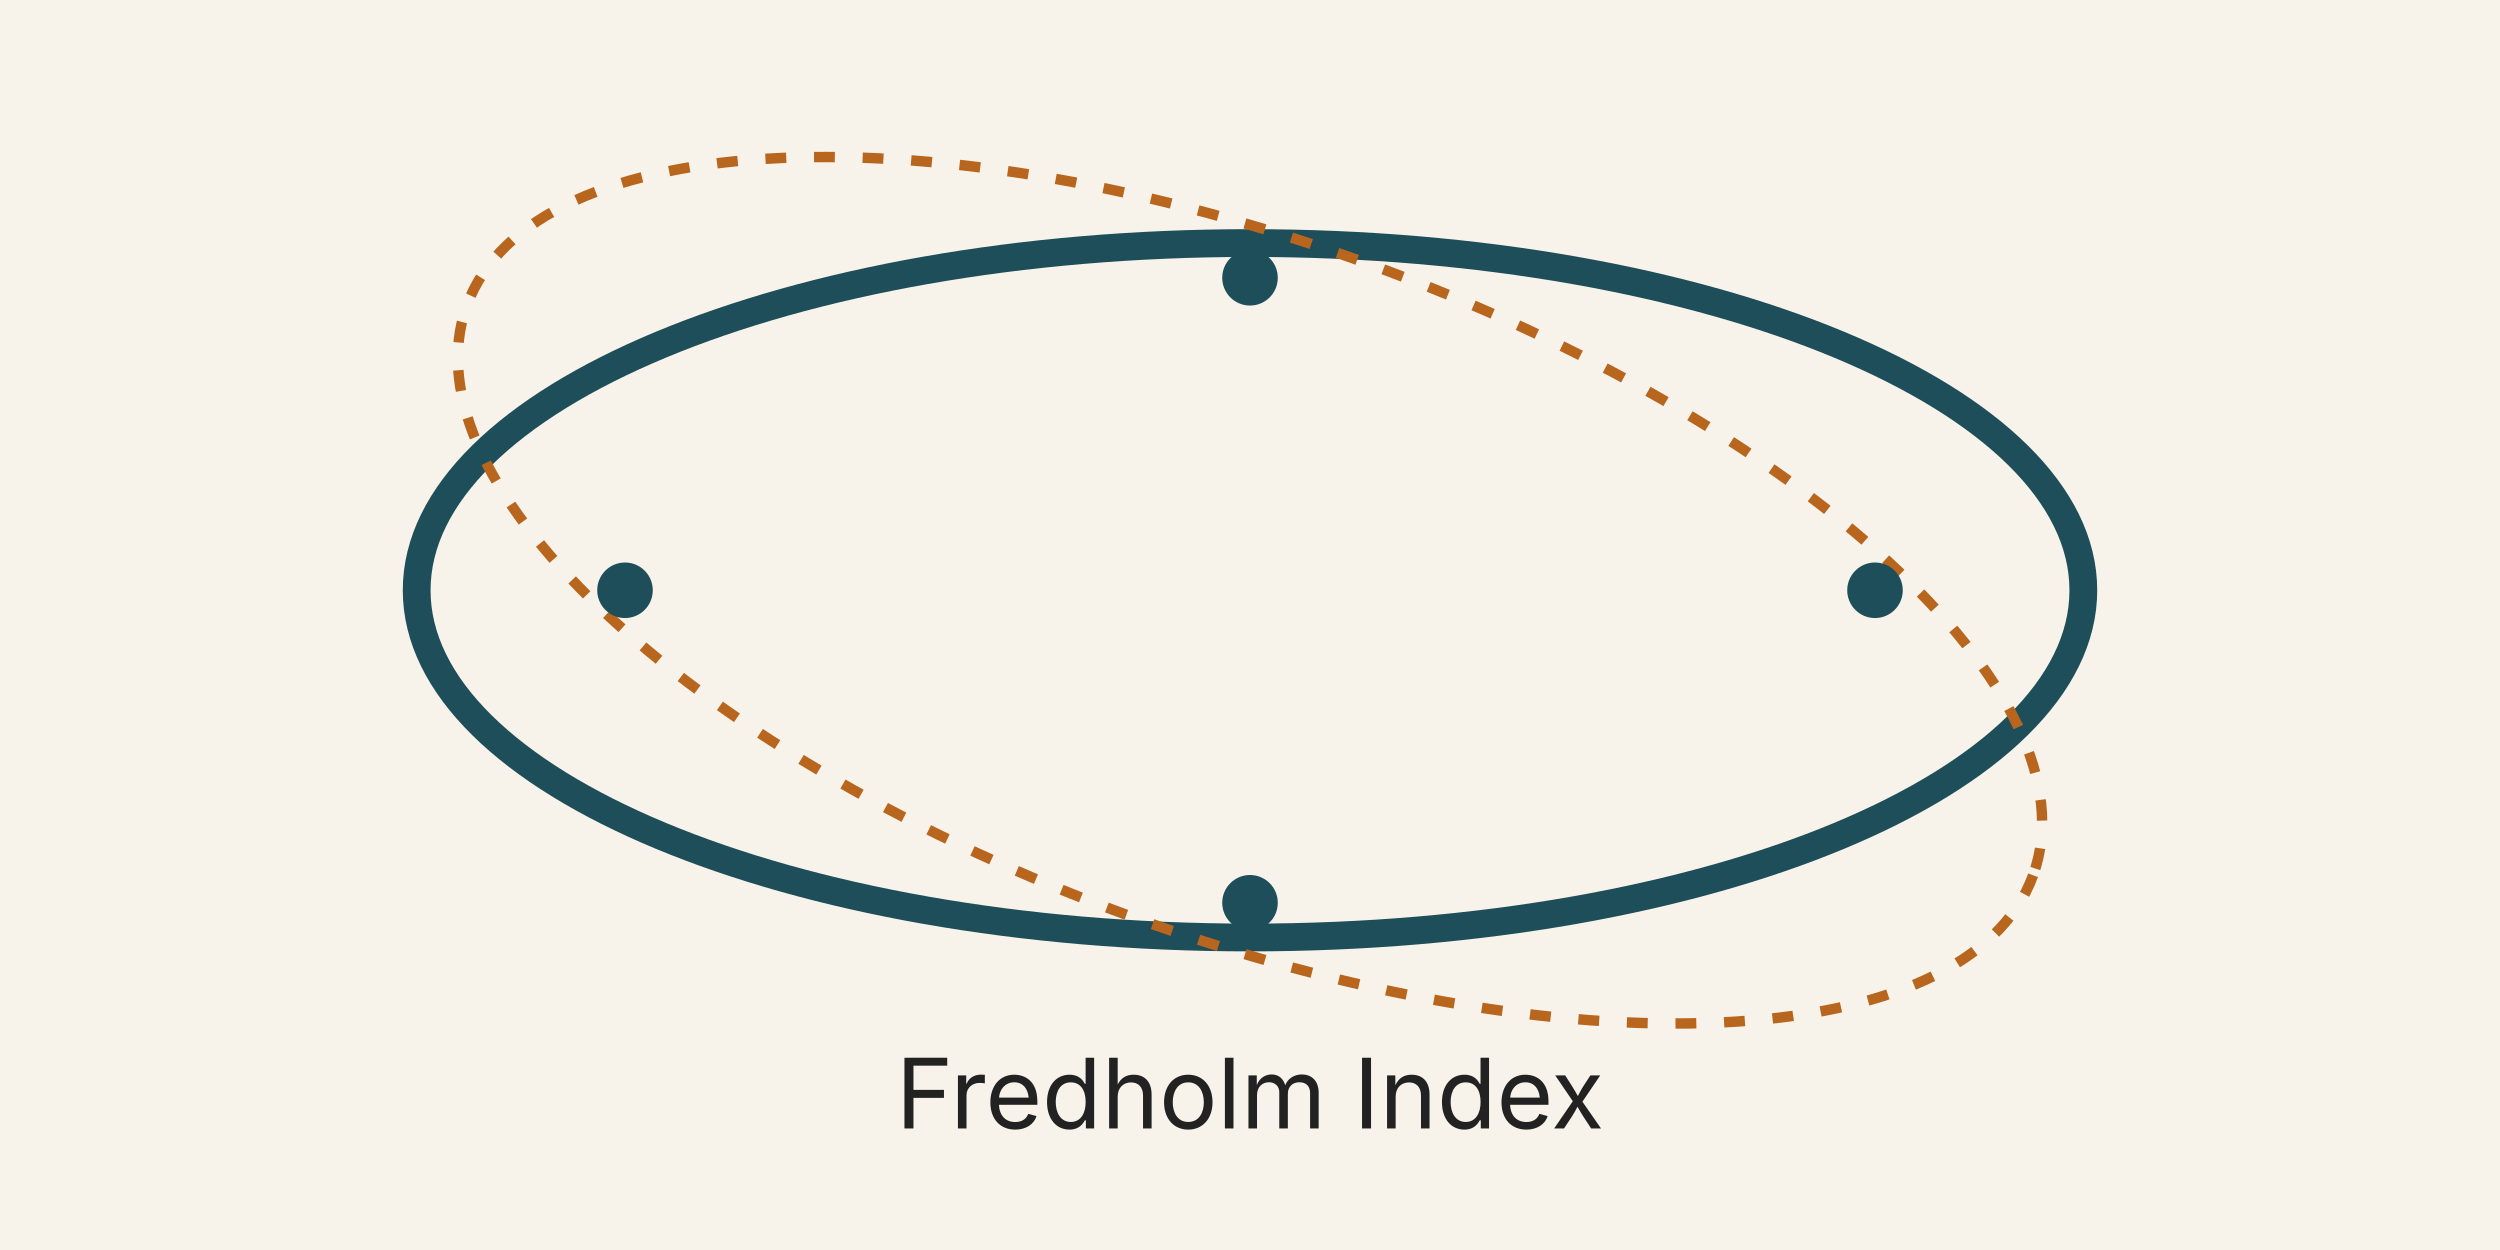
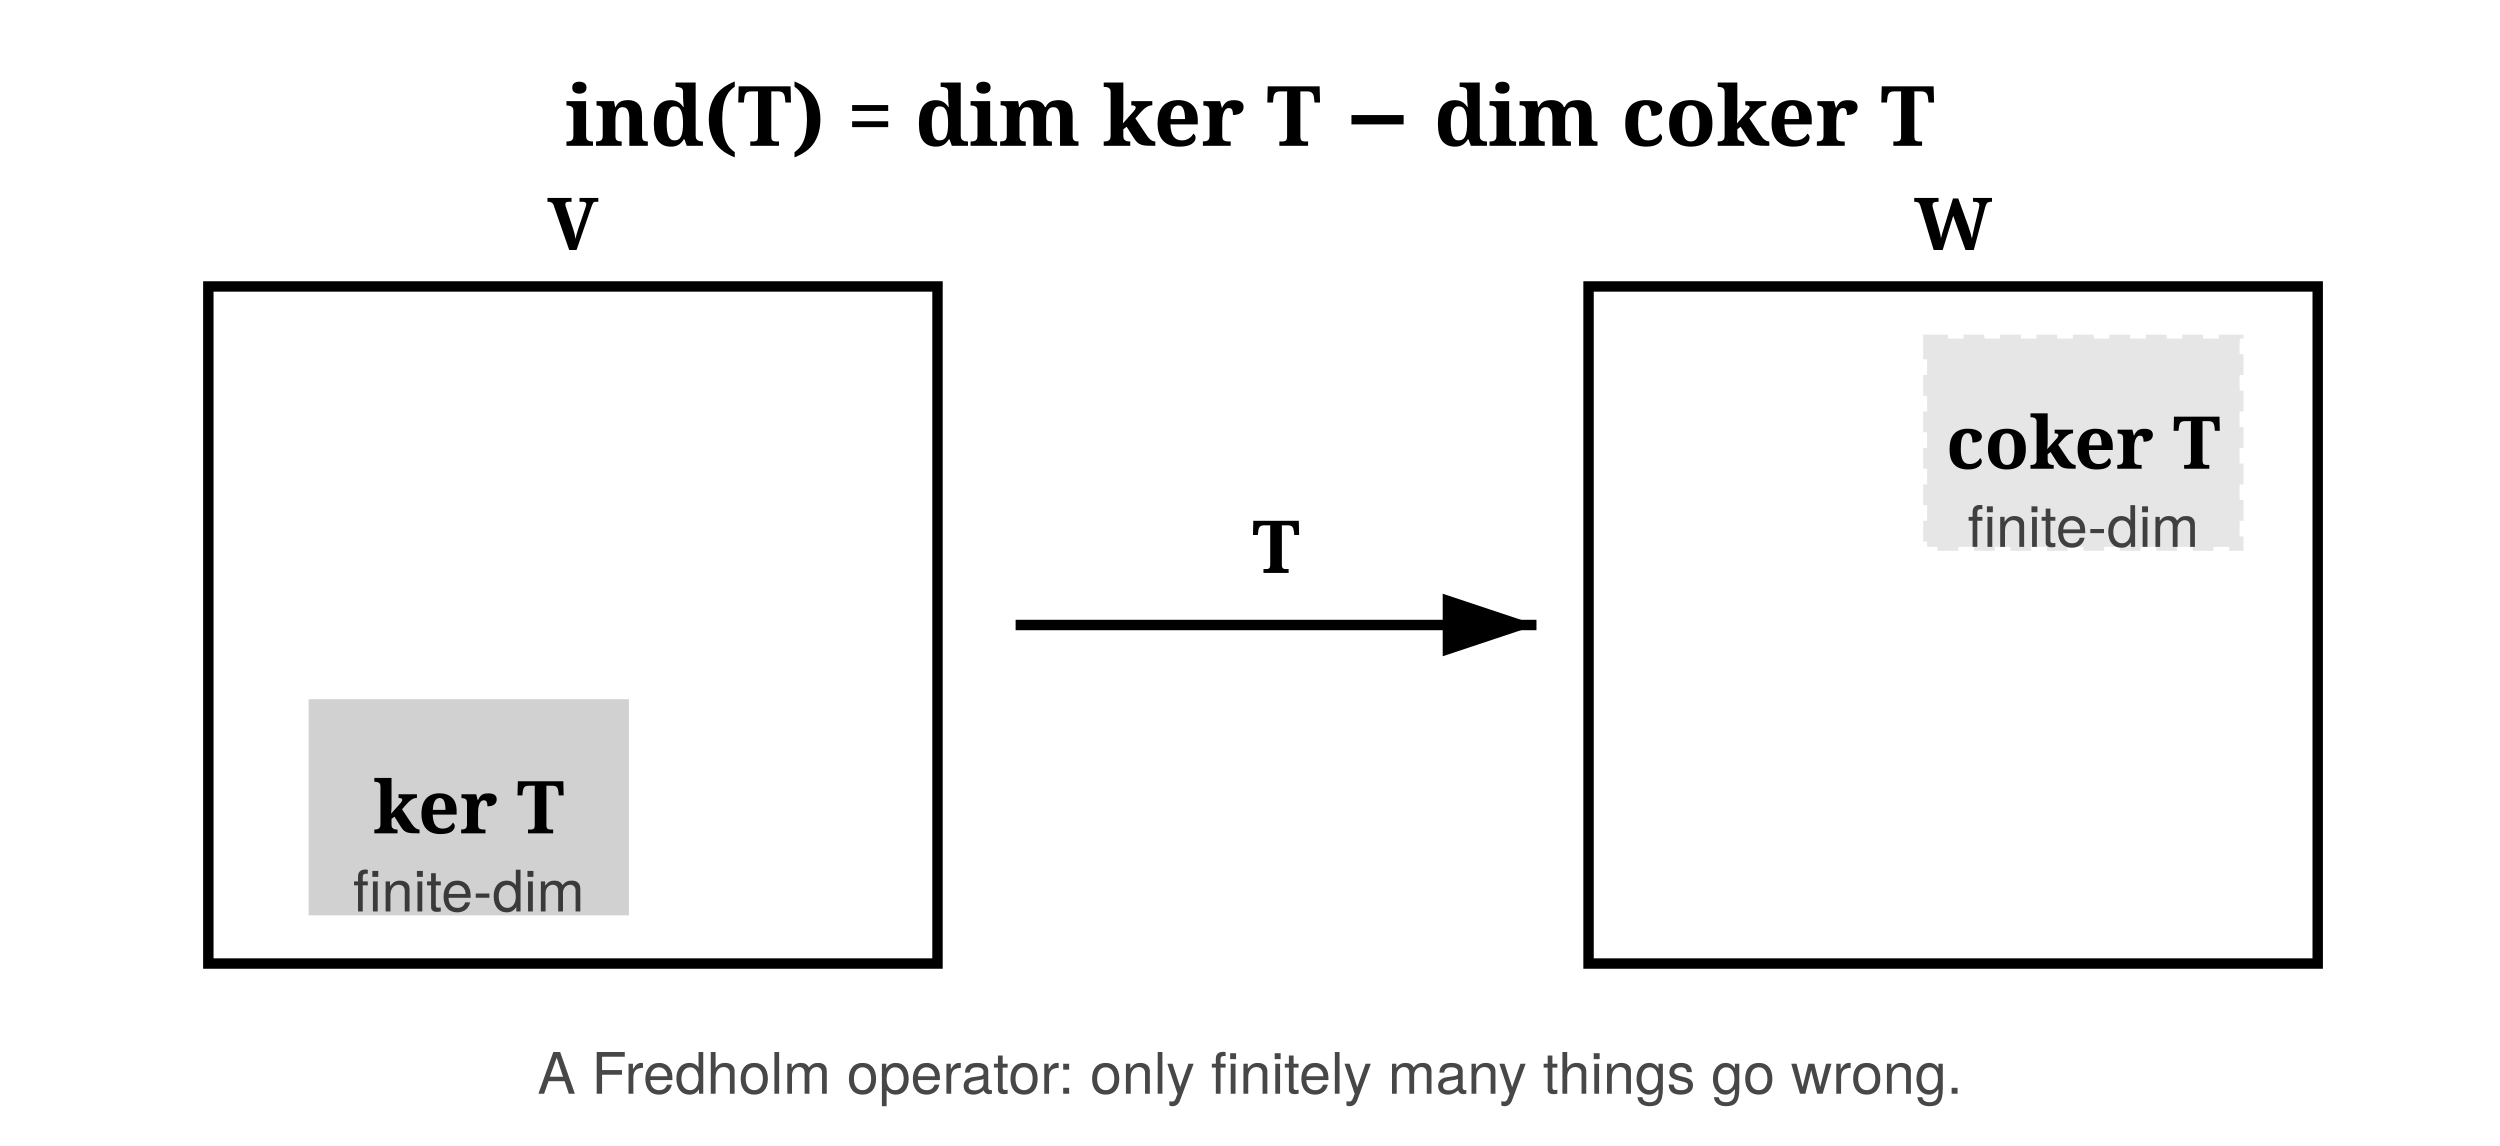
- <svg xmlns="http://www.w3.org/2000/svg" viewBox="0 0 720 360" role="img" aria-labelledby="title desc">
-   <rect width="720" height="360" fill="#f7f3ea" />
-   <ellipse cx="360" cy="170" rx="240" ry="100" fill="none" stroke="#1d4e5a" stroke-width="8" />
-   <ellipse cx="360" cy="170" rx="240" ry="100" fill="none" stroke="#b8651e" stroke-width="3" stroke-dasharray="6 8" transform="rotate(20 360 170)" />
-   <g fill="#1d4e5a">
-     <circle cx="180" cy="170" r="8" />
-     <circle cx="540" cy="170" r="8" />
-     <circle cx="360" cy="80" r="8" />
-     <circle cx="360" cy="260" r="8" />
-   </g>
-   <text x="360" y="325" text-anchor="middle" font-family="Inter, Arial, sans-serif" font-size="28" fill="#222">Fredholm Index</text>
+ <svg xmlns="http://www.w3.org/2000/svg" viewBox="0 0 480 220" role="img" aria-label="Fredholm operator: T from V to W with finite-dimensional kernel and cokernel boxes, index labelled above">
+   <defs>
+     <marker id="arrow" markerWidth="10" markerHeight="10" refX="9" refY="3" orient="auto" markerUnits="strokeWidth">
+       <path d="M0,0 L0,6 L9,3 z" fill="currentColor" />
+     </marker>
+   </defs>
+   <style>
+     .frame  { fill: none; stroke: currentColor; stroke-width: 2; }
+     .ker    { fill: currentColor; opacity: 0.18; stroke: currentColor; stroke-width: 1.5; }
+     .coker  { fill: currentColor; opacity: 0.10; stroke: currentColor; stroke-width: 1.5; stroke-dasharray: 4 3; }
+     .lab    { font: 600 14px "Georgia", serif; fill: currentColor; }
+     .sub    { font: 400 11px "Helvetica Neue", sans-serif; fill: currentColor; opacity: 0.72; }
+     .formula { font: 600 16px "Georgia", serif; fill: currentColor; }
+   </style>
+   <text class="formula" x="240" y="28" text-anchor="middle">ind(T) = dim ker T − dim coker T</text>
+   <rect class="frame" x="40" y="55" width="140" height="130" />
+   <text class="lab" x="110" y="48" text-anchor="middle">V</text>
+   <rect class="ker" x="60" y="135" width="60" height="40" />
+   <text class="lab" x="90" y="160" text-anchor="middle">ker T</text>
+   <text class="sub" x="90" y="175" text-anchor="middle">finite-dim</text>
+   <line class="frame" x1="195" y1="120" x2="295" y2="120" marker-end="url(#arrow)" />
+   <text class="lab" x="245" y="110" text-anchor="middle">T</text>
+   <rect class="frame" x="305" y="55" width="140" height="130" />
+   <text class="lab" x="375" y="48" text-anchor="middle">W</text>
+   <rect class="coker" x="370" y="65" width="60" height="40" />
+   <text class="lab" x="400" y="90" text-anchor="middle">coker T</text>
+   <text class="sub" x="400" y="105" text-anchor="middle">finite-dim</text>
+   <text class="sub" x="240" y="210" text-anchor="middle">A Fredholm operator: only finitely many things go wrong.</text>
</svg>
